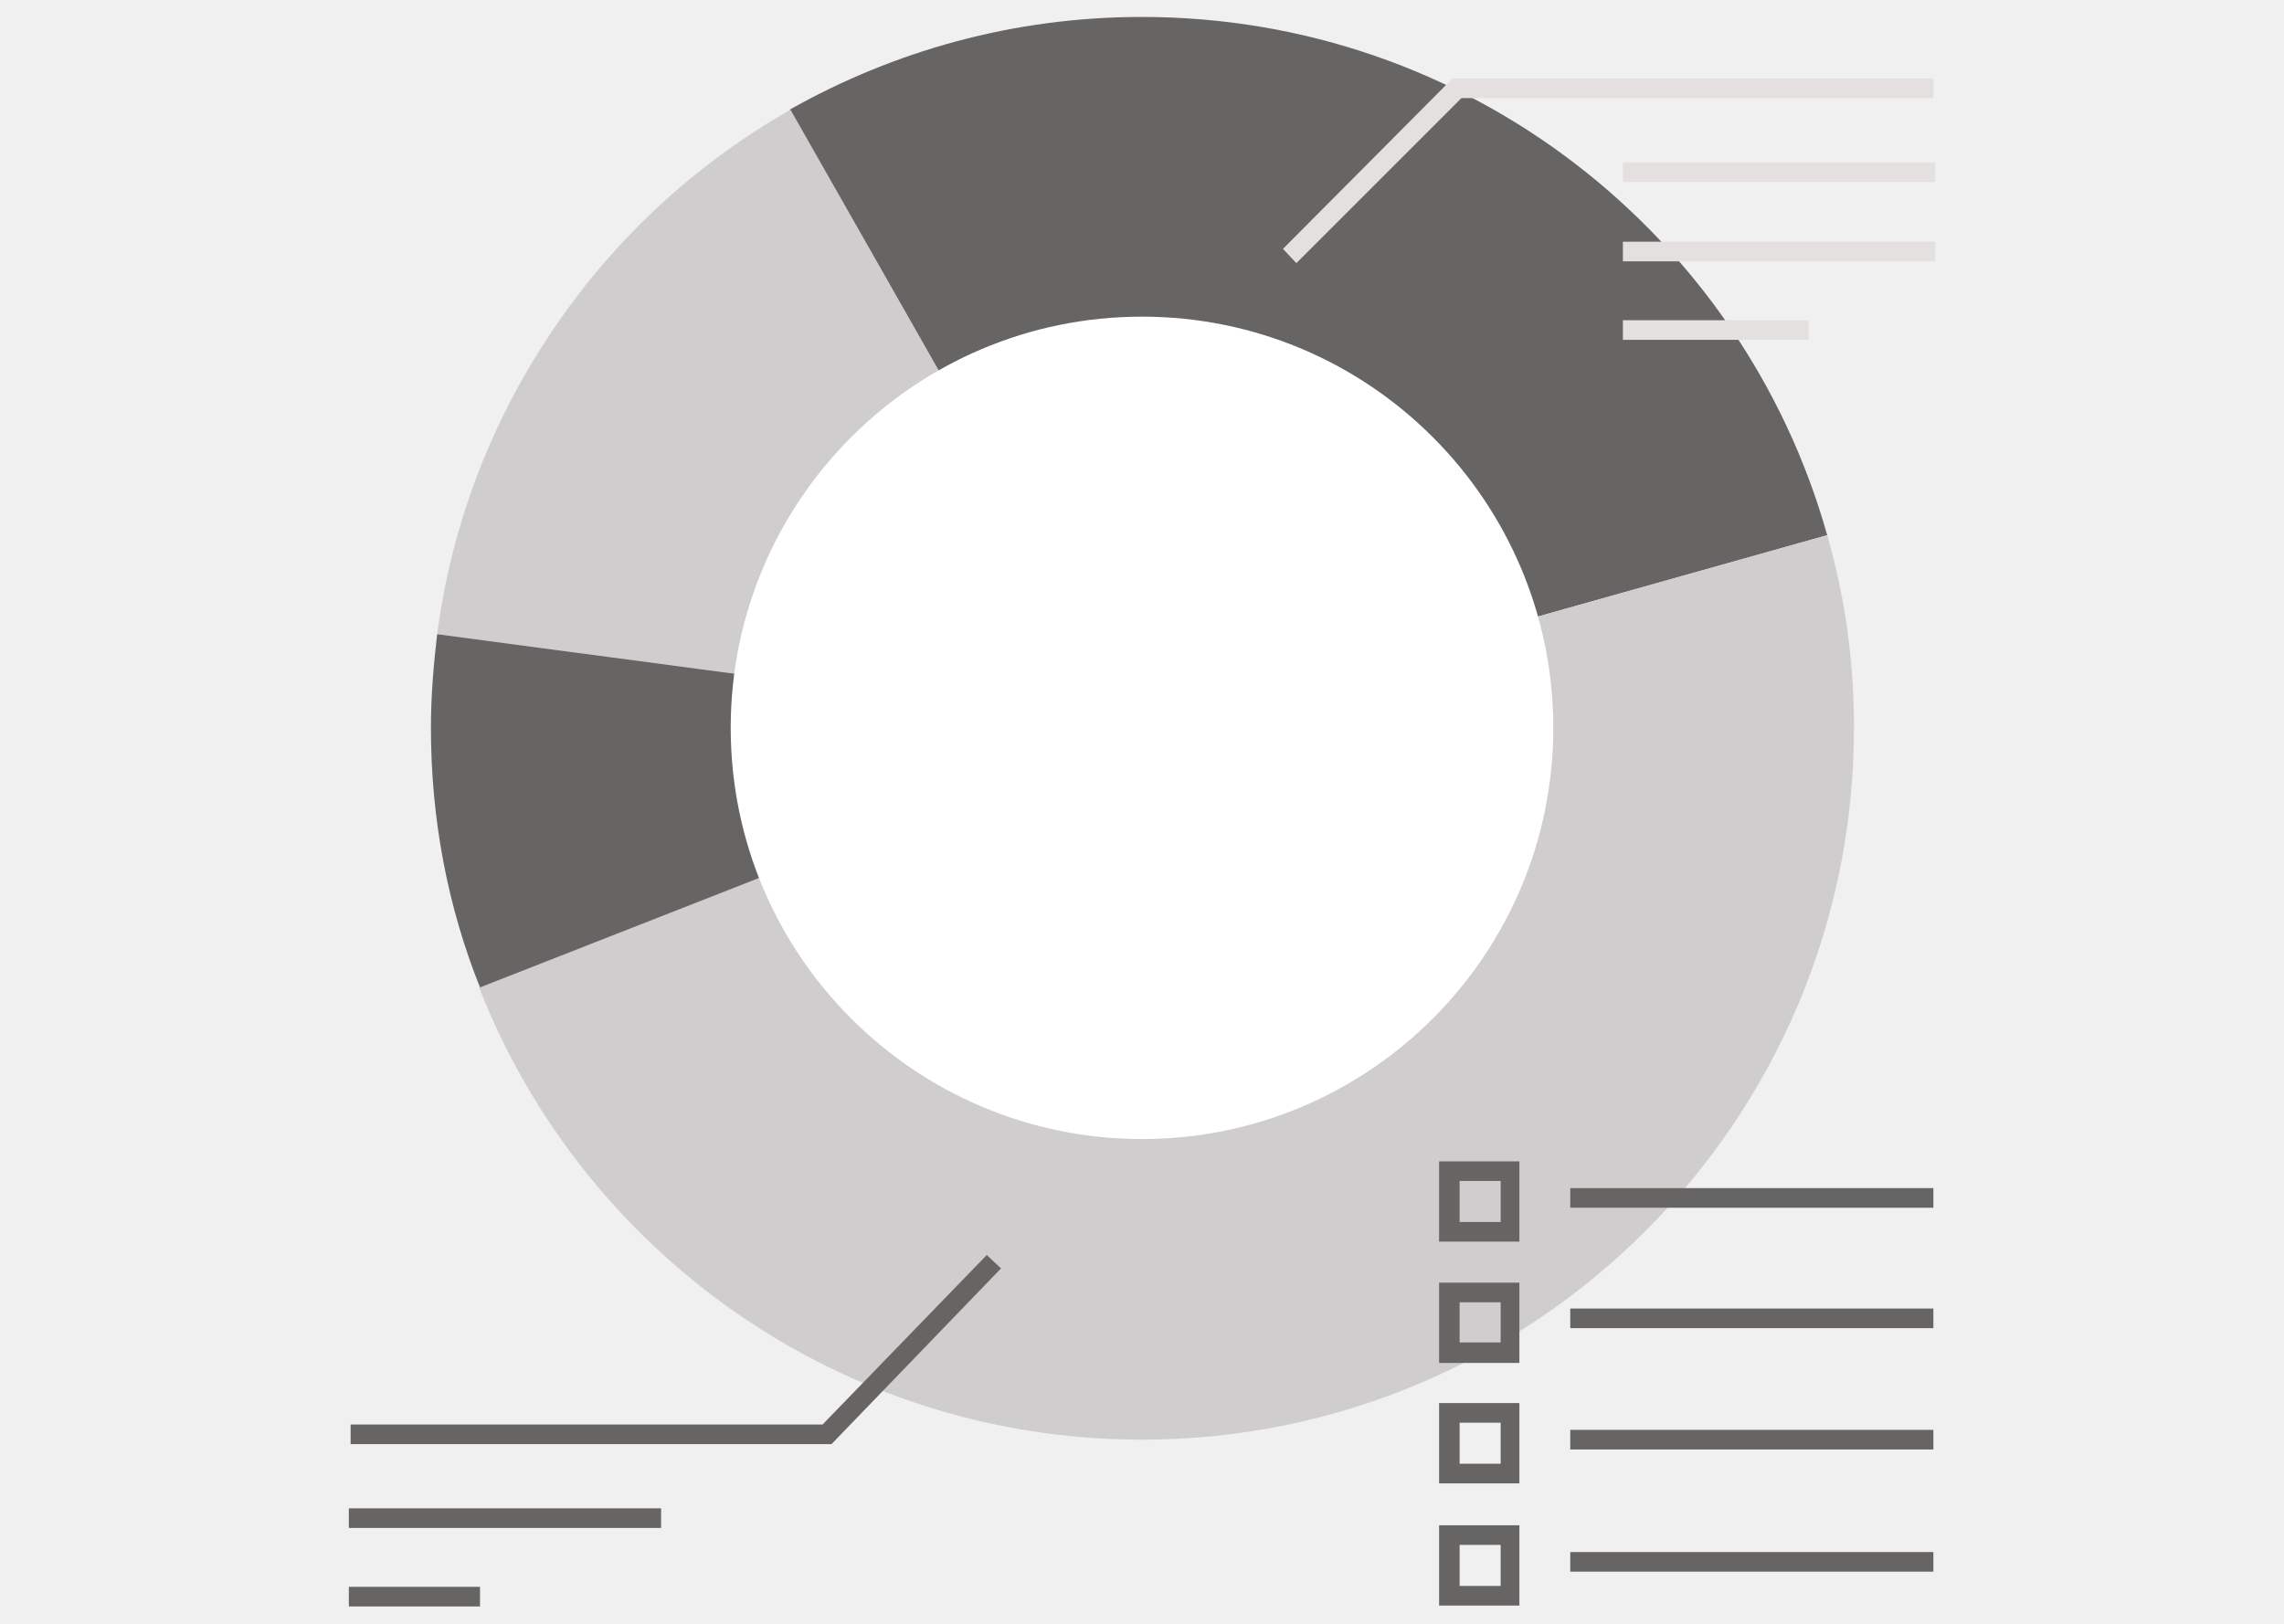
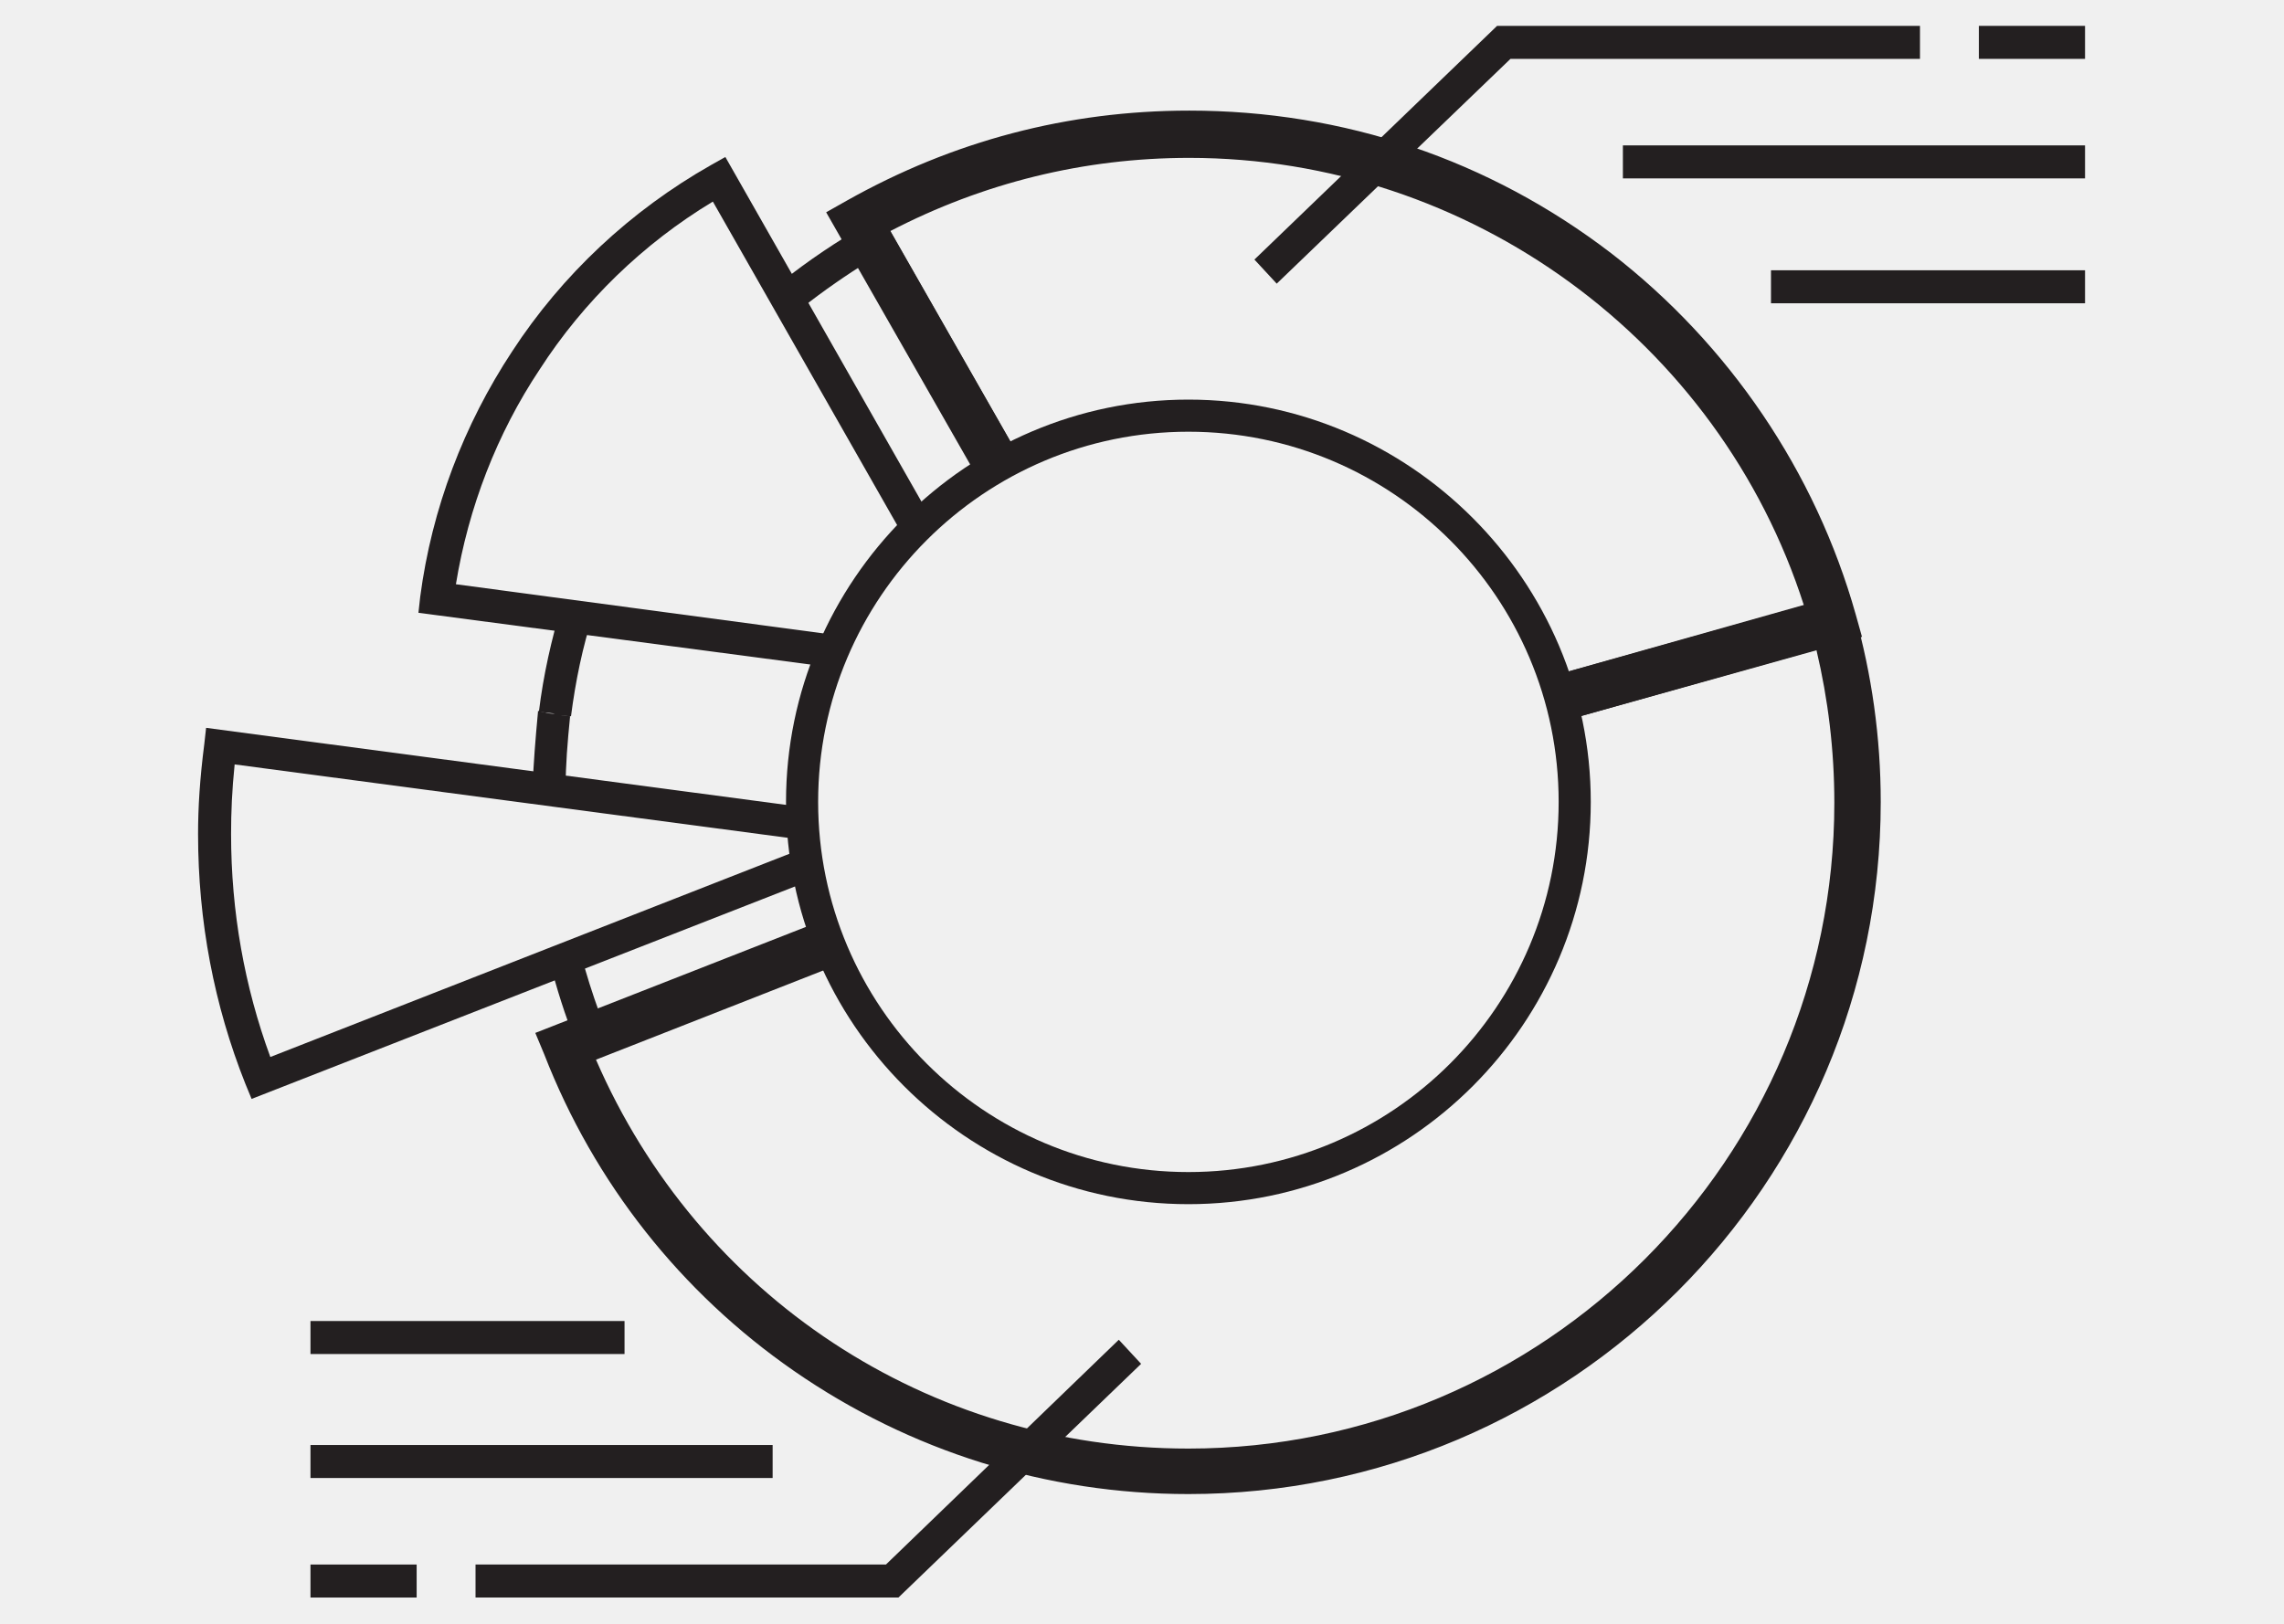
<svg xmlns="http://www.w3.org/2000/svg" version="1.1" id="Layer_1" x="0px" y="0px" viewBox="0 0 256 182" style="enable-background:new 0 0 256 182;" xml:space="preserve">
  <style type="text/css">
- 	.st0{fill:#676464;}
- 	.st1{fill:#CFCDCD;}
- 	.st2{fill:#E3E0DF;}
- 	.st3{fill:#FFFFFF;}
+ 	.st0{fill:#231F20;}
</style>
  <g>
    <g>
      <g>
-         <path class="st0" d="M204.8,60C195.4,26.5,164.6,1.9,128,1.9c-14.4,0-27.8,3.8-39.5,10.4L128,81.6L204.8,60z" />
+         <g>
+           <g>
+             <path class="st0" d="M93.1,74.8l-46.2-6.1l0.2-1.8C48.4,57,52,47.6,57.4,39.4c5.6-8.6,13.3-15.8,22.3-20.9l1.6-0.9l23.1,40.6       l-3.2,1.8L79.9,22.6c-7.8,4.7-14.5,11.2-19.4,18.8c-4.8,7.2-8,15.5-9.4,24.1l42.6,5.7L93.1,74.8z" />
+           </g>
+         </g>
+         <g>
+           <g>
+             <path class="st0" d="M28.2,123.2l-0.7-1.7c-3.5-8.8-5.3-18.2-5.3-28c0-3,0.2-6.2,0.7-10.1l0.2-1.8l67,8.9l-0.5,3.6l-63.3-8.4       c-0.3,2.9-0.4,5.4-0.4,7.8c0,8.7,1.5,17.1,4.4,25l59.5-23.3l1.3,3.4L28.2,123.2z" />
+           </g>
+         </g>
      </g>
      <g>
-         <path class="st1" d="M204.8,60L128,81.6l-74.3,29.1c11.6,29.7,40.5,50.7,74.3,50.7c44,0,79.8-35.7,79.8-79.8     C207.8,74.1,206.8,66.9,204.8,60z" />
+         <g>
+           <g>
+             <path class="st0" d="M175.7,80.7l-1.4-5l27.9-7.8c-9.5-29.7-37.5-50.2-68.9-50.2c-11.8,0-23.1,2.8-33.5,8.2l14.6,25.6l-4.5,2.6       L92.6,23.8l2.3-1.3c11.9-6.7,24.8-10.1,38.4-10.1c17.3,0,33.6,5.5,47.3,16c13.2,10.2,22.9,24.5,27.4,40.5l0.7,2.5L175.7,80.7z" />
+           </g>
+         </g>
+         <g>
+           <g>
+             <path class="st0" d="M133.2,167.5c-15.9,0-31.2-4.8-44.2-13.8c-12.7-8.8-22.4-21.1-28-35.5l-1-2.4l31.9-12.5l1.9,4.9l-27,10.6       c11.5,26.5,37.2,43.6,66.4,43.6c39.9,0,72.4-32.5,72.4-72.4c0-5.9-0.7-11.6-2-17.1l-27.9,7.8l-1.4-5l32.9-9.3l0.7,2.5       c1.9,6.7,2.9,13.8,2.9,21C210.8,132.7,176,167.5,133.2,167.5z" />
+           </g>
+         </g>
+         <g>
+           <g>
+             <path class="st0" d="M110.9,52.8L97.5,29.2c-2.6,1.6-5.2,3.4-7.6,5.3l-2.3-2.9c3-2.4,6.3-4.6,9.6-6.5l1.6-0.9L114.1,51       L110.9,52.8z" />
+           </g>
+           <g>
+             <path class="st0" d="M64,80.3l-3.6-0.2l1.8-0.1l-1.8-0.2c0.5-4.1,1.4-8.1,2.6-12.1l3.5,1.1C65.3,72.5,64.5,76.4,64,80.3z" />
+           </g>
+         </g>
+         <g>
+           <g>
+             <path class="st0" d="M63.4,88.2l-3.7-0.1c0.1-2.5,0.3-5.1,0.6-8.3l0-0.1l1.8,0.4l1.8,0.2C63.6,83.3,63.4,85.8,63.4,88.2z" />
+           </g>
+           <g>
+             <path class="st0" d="M65.2,118.4l-0.7-1.7c-1.2-2.9-2.1-5.9-2.9-8.9l3.5-0.9c0.6,2.3,1.3,4.5,2.1,6.7l24.9-9.8l1.3,3.4       L65.2,118.4z" />
+           </g>
+         </g>
      </g>
      <g>
-         <path class="st1" d="M88.6,12.3c-10.9,6.2-20.2,14.9-27.1,25.4C55,47.5,50.6,58.9,49,71.1L128,81.6L88.6,12.3z" />
-       </g>
-       <g>
-         <path class="st0" d="M49,71.1c-0.4,3.4-0.7,6.9-0.7,10.5c0,10.3,1.9,20.1,5.5,29.1L128,81.6L49,71.1z" />
+         <g>
+           <path class="st0" d="M133.2,135c-24.9,0-45.1-20.3-45.1-45.1s20.3-45.1,45.1-45.1s45.1,20.3,45.1,45.1S158.1,135,133.2,135z       M133.2,48.4c-22.9,0-41.5,18.6-41.5,41.5c0,22.9,18.6,41.5,41.5,41.5c22.9,0,41.5-18.6,41.5-41.5      C174.7,67,156.1,48.4,133.2,48.4z" />
+         </g>
      </g>
    </g>
    <g>
-       <rect x="181.9" y="18.2" class="st2" width="35" height="2.2" />
+       <rect x="34.8" y="175.4" class="st0" width="11.9" height="3.7" />
    </g>
    <g>
-       <rect x="181.9" y="27.1" class="st2" width="35" height="2.2" />
+       <polygon class="st0" points="100.7,179.1 53.3,179.1 53.3,175.4 99.3,175.4 125.4,150.2 127.9,152.9   " />
    </g>
    <g>
-       <rect x="181.9" y="35.9" class="st2" width="20.8" height="2.2" />
+       <rect x="34.8" y="162" class="st0" width="51.8" height="3.7" />
    </g>
    <g>
-       <path class="st3" d="M174.1,81.6c0,25.4-20.6,46.1-46.1,46.1c-25.4,0-46.1-20.6-46.1-46.1c0-25.4,20.6-46.1,46.1-46.1    C153.5,35.5,174.1,56.2,174.1,81.6z" />
+       <rect x="34.8" y="148.1" class="st0" width="35.2" height="3.7" />
    </g>
    <g>
-       <g>
-         <path class="st0" d="M170.3,139.2h-9v-9h9V139.2z M163.6,137h4.6v-4.6h-4.6V137z" />
-       </g>
-       <g>
-         <rect x="176" y="133.2" class="st0" width="40.7" height="2.2" />
-       </g>
+       <rect x="221.8" y="2.9" class="st0" width="11.9" height="3.7" />
    </g>
    <g>
-       <g>
-         <path class="st0" d="M170.3,152.8h-9v-9h9V152.8z M163.6,150.5h4.6V146h-4.6V150.5z" />
-       </g>
-       <g>
-         <rect x="176" y="146.7" class="st0" width="40.7" height="2.2" />
-       </g>
+       <polygon class="st0" points="143.1,31.8 140.6,29.1 167.8,2.9 215.2,2.9 215.2,6.6 169.3,6.6   " />
    </g>
    <g>
-       <g>
-         <path class="st0" d="M170.3,166.3h-9v-9h9V166.3z M163.6,164.1h4.6v-4.6h-4.6V164.1z" />
-       </g>
-       <g>
-         <rect x="176" y="160.3" class="st0" width="40.7" height="2.2" />
-       </g>
+       <rect x="181.9" y="16.3" class="st0" width="51.8" height="3.7" />
    </g>
    <g>
-       <g>
-         <path class="st0" d="M170.3,180h-9v-9h9V180z M163.6,177.8h4.6v-4.6h-4.6V177.8z" />
-       </g>
-       <g>
-         <rect x="176" y="174" class="st0" width="40.7" height="2.2" />
-       </g>
-     </g>
-     <g>
-       <polygon class="st2" points="145.3,29.5 143.8,27.9 162.8,8.8 216.7,8.8 216.7,11 163.8,11   " />
-     </g>
-     <g>
-       <rect x="39.1" y="169.1" class="st0" width="35" height="2.2" />
-     </g>
-     <g>
-       <rect x="39.1" y="177.9" class="st0" width="14.7" height="2.2" />
-     </g>
-     <g>
-       <polygon class="st0" points="93.2,161.9 39.3,161.9 39.3,159.7 92.2,159.7 110.6,140.7 112.2,142.2   " />
+       <rect x="198.5" y="30.3" class="st0" width="35.2" height="3.7" />
    </g>
  </g>
</svg>
